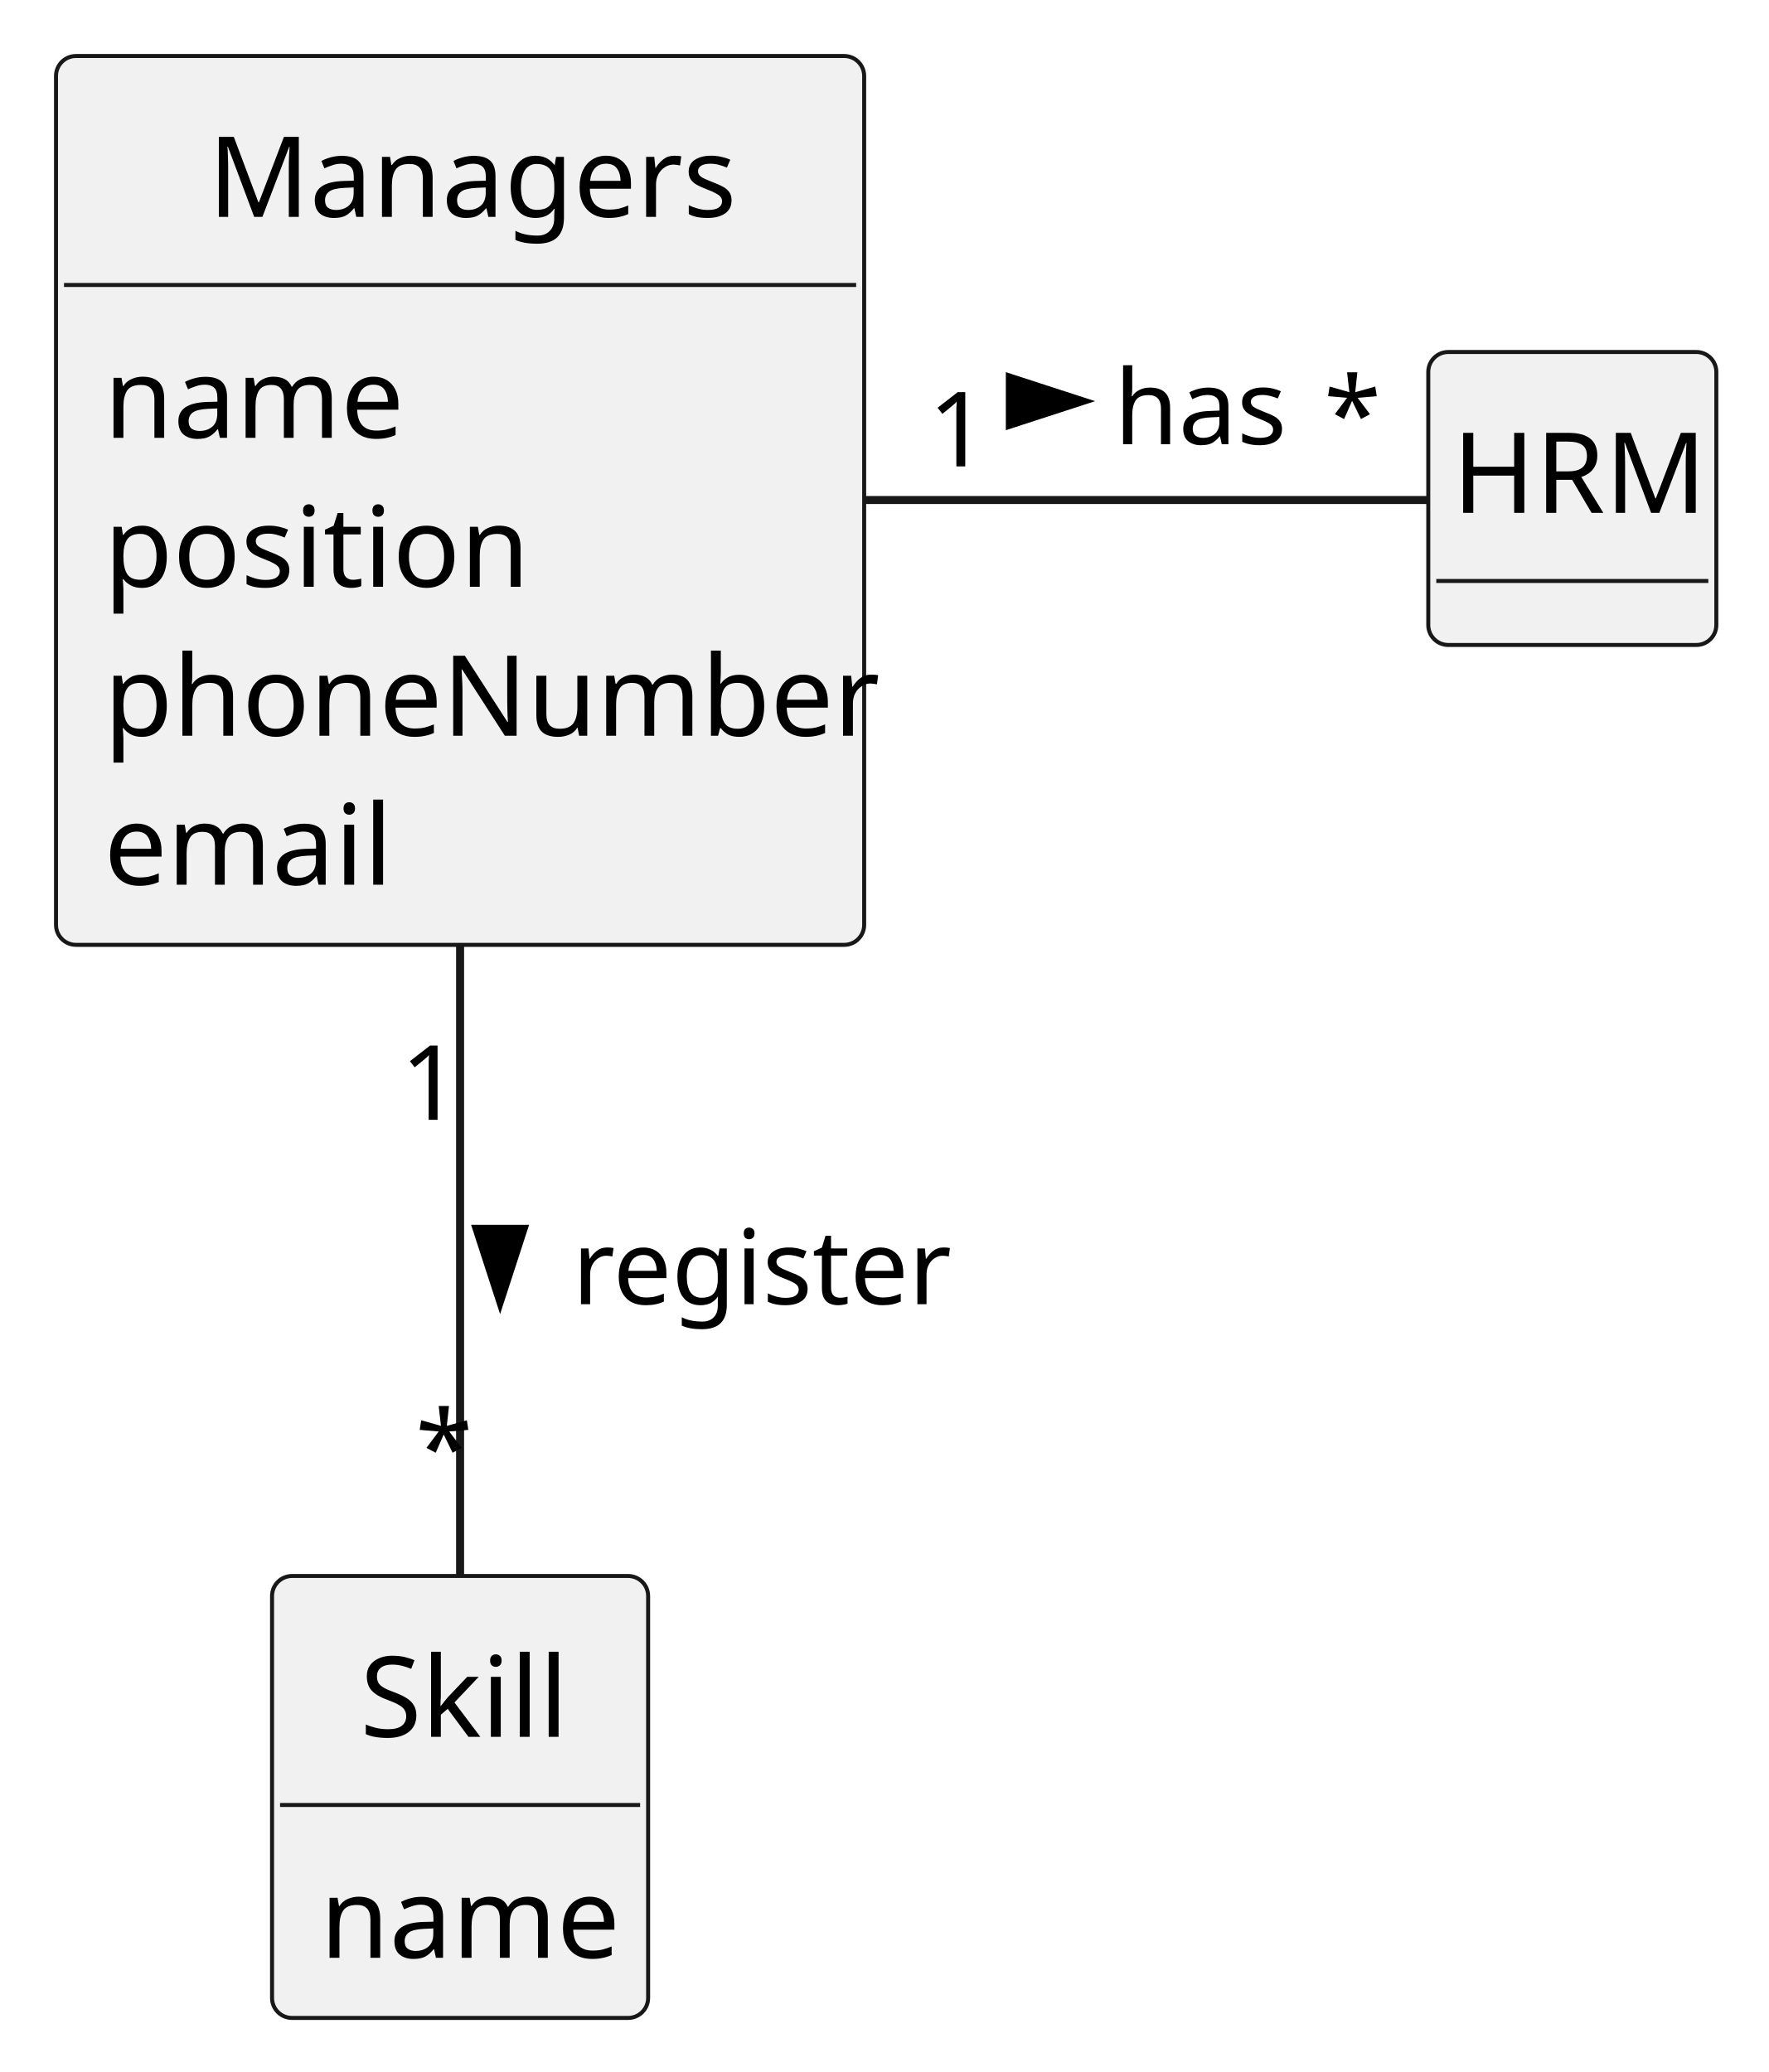
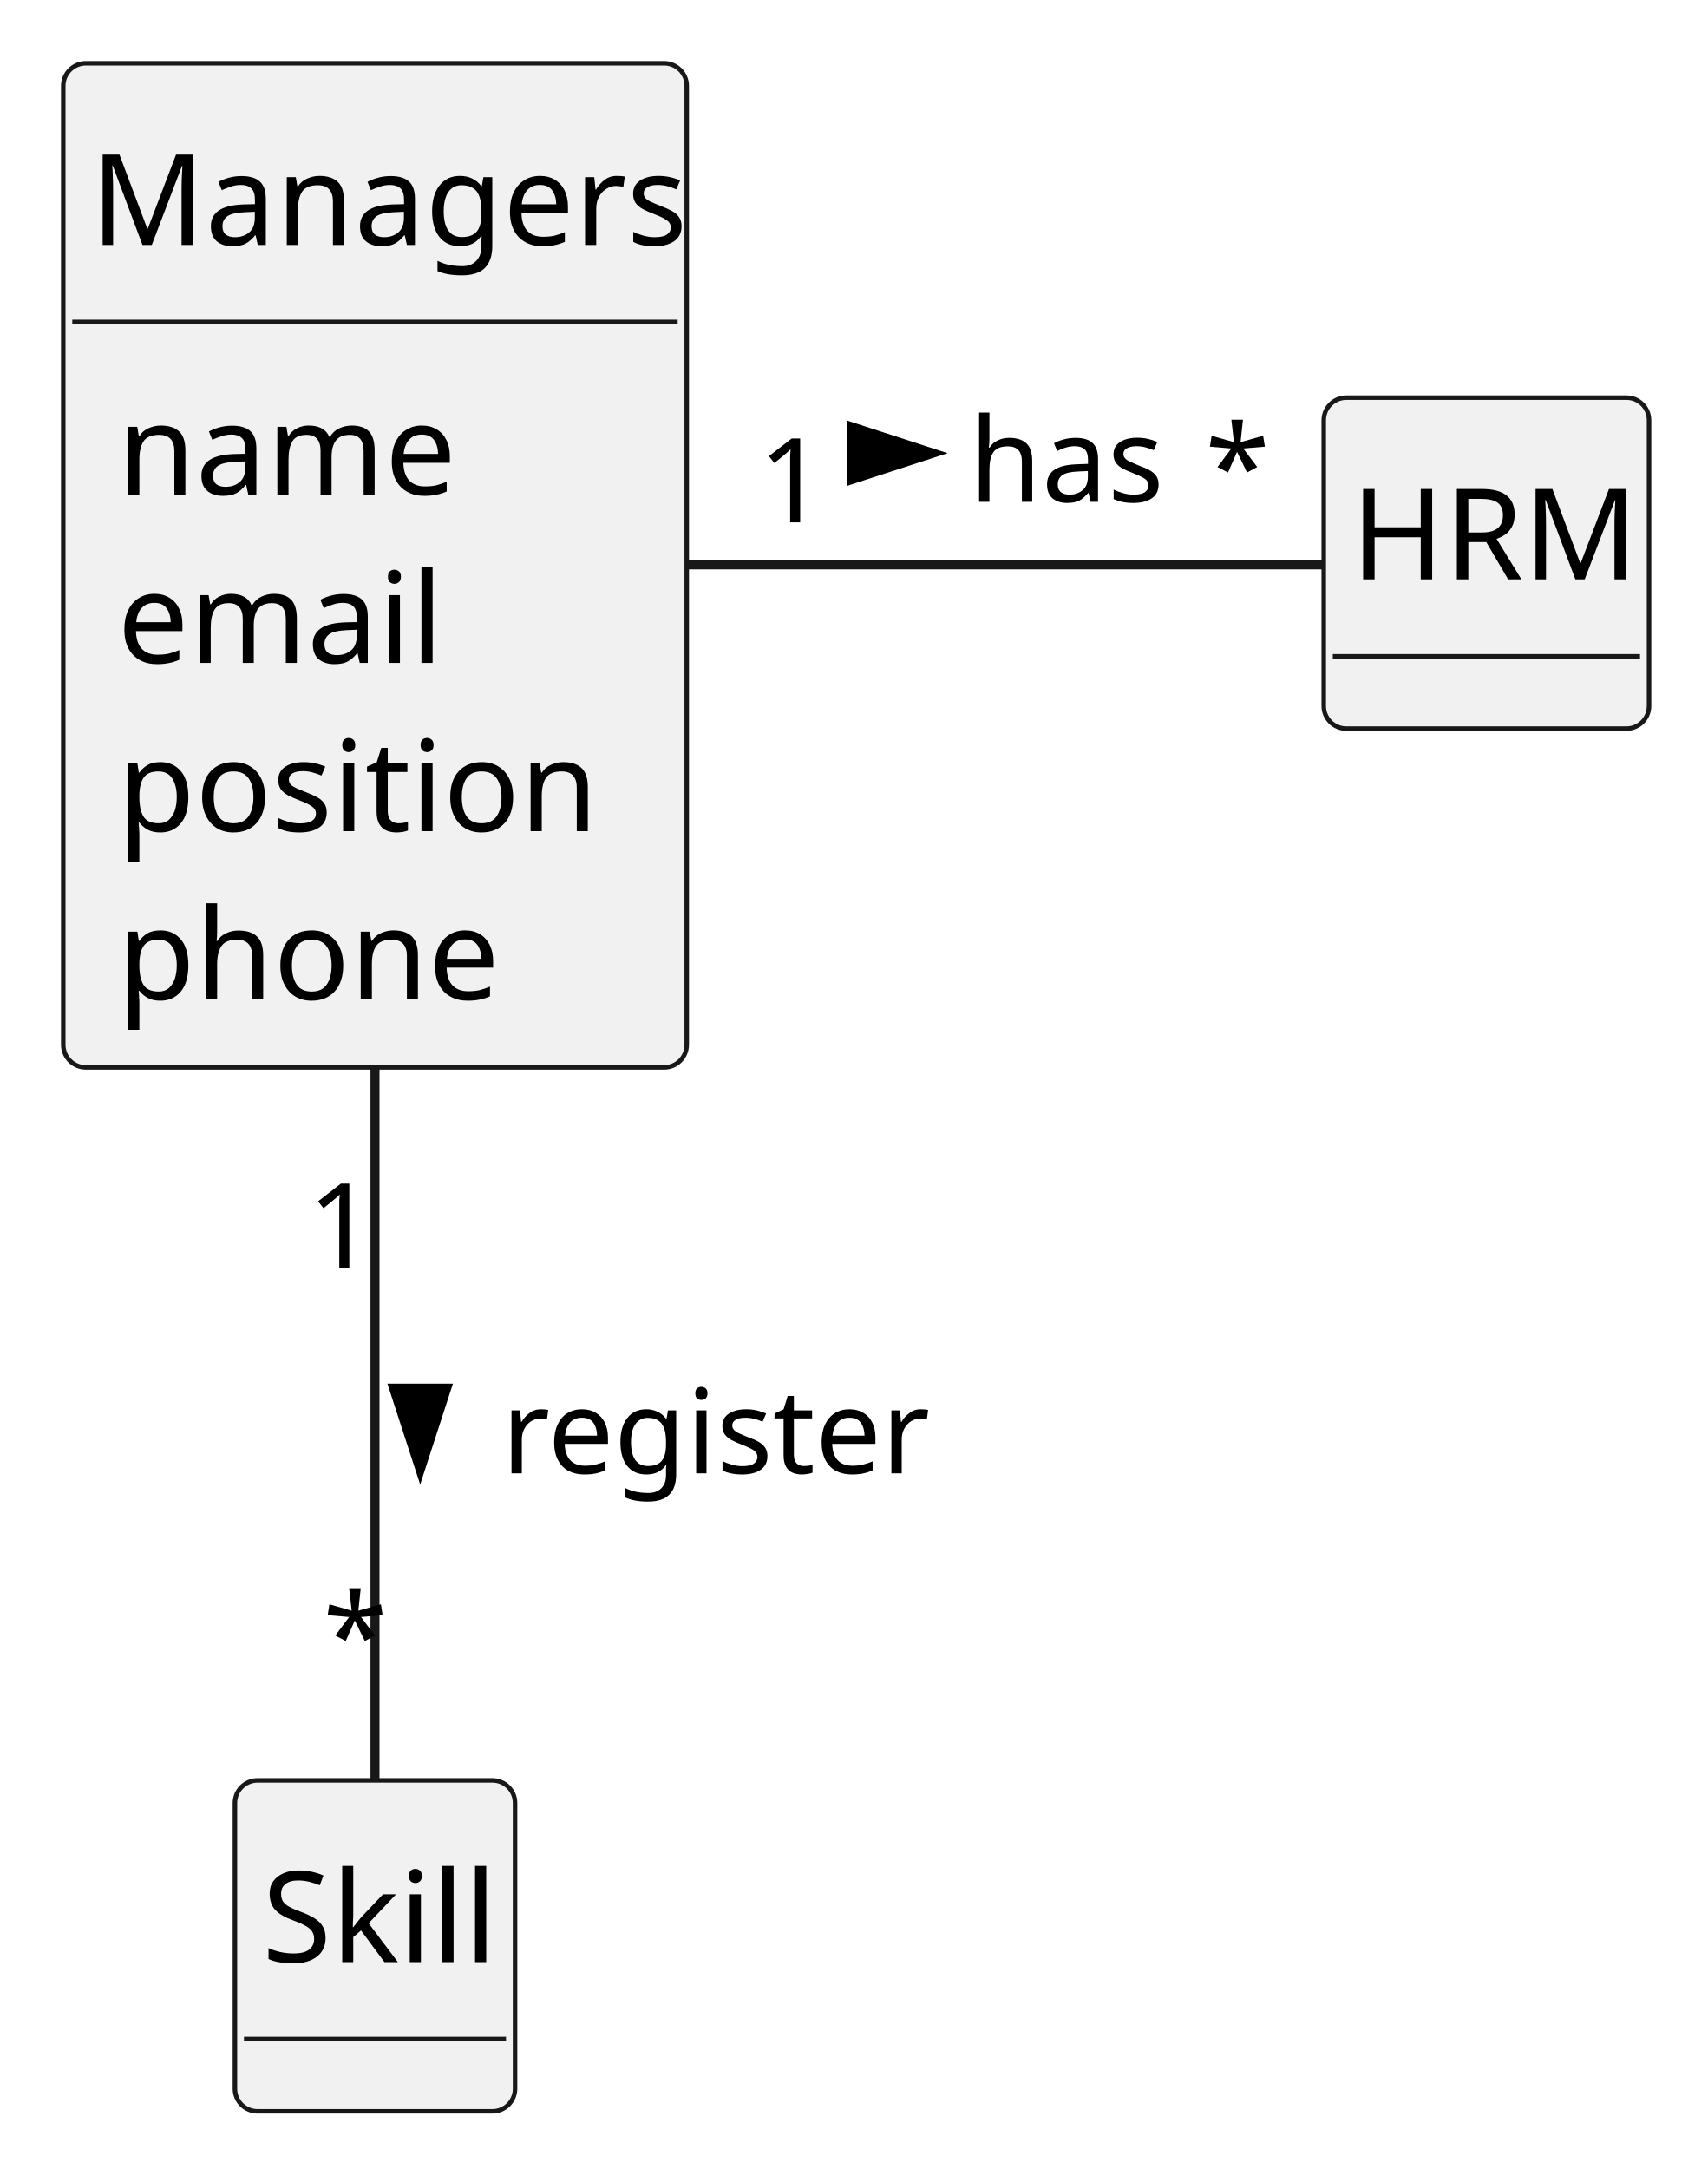
- <svg xmlns="http://www.w3.org/2000/svg" contentStyleType="text/css" height="259px" preserveAspectRatio="none" style="width:221px;height:259px;background:#FFFFFF;" version="1.1" viewBox="0 0 221 259" width="221px" zoomAndPan="magnify">
+ <svg xmlns="http://www.w3.org/2000/svg" contentStyleType="text/css" height="240px" preserveAspectRatio="none" style="width:189px;height:240px;background:#FFFFFF;" version="1.1" viewBox="0 0 189 240" width="189px" zoomAndPan="magnify">
  <defs />
  <g>
    <g id="elem_Managers">
-       <rect codeLine="13" fill="#F1F1F1" height="111.106" id="Managers" rx="2.5" ry="2.5" style="stroke:#181818;stroke-width:0.5;" width="101" x="7" y="7" />
-       <text fill="#000000" font-family="sans-serif" font-size="14" lengthAdjust="spacing" textLength="63" x="26" y="27.107">Managers</text>
-       <line style="stroke:#181818;stroke-width:0.5;" x1="8" x2="107" y1="35.621" y2="35.621" />
+       <rect codeLine="13" fill="#F1F1F1" height="111.106" id="Managers" rx="2.5" ry="2.5" style="stroke:#181818;stroke-width:0.5;" width="69" x="7" y="7" />
+       <text fill="#000000" font-family="sans-serif" font-size="14" lengthAdjust="spacing" textLength="63" x="10" y="27.107">Managers</text>
+       <line style="stroke:#181818;stroke-width:0.5;" x1="8" x2="75" y1="35.621" y2="35.621" />
      <text fill="#000000" font-family="sans-serif" font-size="14" lengthAdjust="spacing" textLength="35" x="13" y="54.728">name</text>
-       <text fill="#000000" font-family="sans-serif" font-size="14" lengthAdjust="spacing" textLength="49" x="13" y="73.35">position</text>
-       <text fill="#000000" font-family="sans-serif" font-size="14" lengthAdjust="spacing" textLength="89" x="13" y="91.971">phoneNumber</text>
-       <text fill="#000000" font-family="sans-serif" font-size="14" lengthAdjust="spacing" textLength="33" x="13" y="110.592">email</text>
+       <text fill="#000000" font-family="sans-serif" font-size="14" lengthAdjust="spacing" textLength="33" x="13" y="73.35">email</text>
+       <text fill="#000000" font-family="sans-serif" font-size="14" lengthAdjust="spacing" textLength="49" x="13" y="91.971">position</text>
+       <text fill="#000000" font-family="sans-serif" font-size="14" lengthAdjust="spacing" textLength="40" x="13" y="110.592">phone</text>
    </g>
    <g id="elem_Skill">
-       <rect codeLine="20" fill="#F1F1F1" height="55.242" id="Skill" rx="2.5" ry="2.5" style="stroke:#181818;stroke-width:0.5;" width="47" x="34" y="197" />
-       <text fill="#000000" font-family="sans-serif" font-size="14" lengthAdjust="spacing" textLength="25" x="45" y="217.107">Skill</text>
-       <line style="stroke:#181818;stroke-width:0.5;" x1="35" x2="80" y1="225.621" y2="225.621" />
-       <text fill="#000000" font-family="sans-serif" font-size="14" lengthAdjust="spacing" textLength="35" x="40" y="244.728">name</text>
+       <rect codeLine="20" fill="#F1F1F1" height="36.621" id="Skill" rx="2.5" ry="2.5" style="stroke:#181818;stroke-width:0.5;" width="31" x="26" y="197" />
+       <text fill="#000000" font-family="sans-serif" font-size="14" lengthAdjust="spacing" textLength="25" x="29" y="217.107">Skill</text>
+       <line style="stroke:#181818;stroke-width:0.5;" x1="27" x2="56" y1="225.621" y2="225.621" />
    </g>
    <g id="elem_HRM">
-       <rect codeLine="25" fill="#F1F1F1" height="36.621" id="HRM" rx="2.5" ry="2.5" style="stroke:#181818;stroke-width:0.5;" width="36" x="178.5" y="44" />
-       <text fill="#000000" font-family="sans-serif" font-size="14" lengthAdjust="spacing" textLength="30" x="181.5" y="64.107">HRM</text>
-       <line style="stroke:#181818;stroke-width:0.5;" x1="179.5" x2="213.5" y1="72.621" y2="72.621" />
+       <rect codeLine="25" fill="#F1F1F1" height="36.621" id="HRM" rx="2.5" ry="2.5" style="stroke:#181818;stroke-width:0.5;" width="36" x="146.5" y="44" />
+       <text fill="#000000" font-family="sans-serif" font-size="14" lengthAdjust="spacing" textLength="30" x="149.5" y="64.107">HRM</text>
+       <line style="stroke:#181818;stroke-width:0.5;" x1="147.5" x2="181.5" y1="72.621" y2="72.621" />
    </g>
    <g id="link_Managers_HRM">
-       <path codeLine="30" d="M108.08,62.5 C132.6,62.5 160.54,62.5 178.33,62.5 " fill="none" id="Managers-HRM" style="stroke:#181818;stroke-width:1.0;" />
-       <polygon fill="#000000" points="135.25,50.145,126.205,47.207,126.205,53.084,135.25,50.145" style="stroke:#000000;stroke-width:1.0;" />
-       <text fill="#000000" font-family="sans-serif" font-size="13" lengthAdjust="spacing" textLength="21" x="139.25" y="55.528">has</text>
-       <text fill="#000000" font-family="sans-serif" font-size="13" lengthAdjust="spacing" textLength="7" x="116.023" y="58.294">1</text>
-       <text fill="#000000" font-family="sans-serif" font-size="13" lengthAdjust="spacing" textLength="5" x="165.45" y="56.415">*</text>
+       <path codeLine="30" d="M76.09,62.5 C98.97,62.5 128.04,62.5 146.46,62.5 " fill="none" id="Managers-HRM" style="stroke:#181818;stroke-width:1.0;" />
+       <polygon fill="#000000" points="103.25,50.145,94.205,47.207,94.205,53.084,103.25,50.145" style="stroke:#000000;stroke-width:1.0;" />
+       <text fill="#000000" font-family="sans-serif" font-size="13" lengthAdjust="spacing" textLength="21" x="107.25" y="55.528">has</text>
+       <text fill="#000000" font-family="sans-serif" font-size="13" lengthAdjust="spacing" textLength="7" x="83.946" y="57.794">1</text>
+       <text fill="#000000" font-family="sans-serif" font-size="13" lengthAdjust="spacing" textLength="5" x="133.372" y="56.313">*</text>
    </g>
    <g id="link_Managers_Skill">
-       <path codeLine="32" d="M57.5,118.12 C57.5,144.73 57.5,175.53 57.5,196.93 " fill="none" id="Managers-Skill" style="stroke:#181818;stroke-width:1.0;" />
-       <polygon fill="#000000" points="62.5,162.645,65.439,153.6,59.561,153.6,62.5,162.645" style="stroke:#000000;stroke-width:1.0;" />
-       <text fill="#000000" font-family="sans-serif" font-size="13" lengthAdjust="spacing" textLength="43" x="71.5" y="163.028">register</text>
-       <text fill="#000000" font-family="sans-serif" font-size="13" lengthAdjust="spacing" textLength="7" x="50.073" y="139.974">1</text>
-       <text fill="#000000" font-family="sans-serif" font-size="13" lengthAdjust="spacing" textLength="5" x="51.922" y="185.623">*</text>
+       <path codeLine="32" d="M41.5,118.01 C41.5,145.72 41.5,177.53 41.5,196.81 " fill="none" id="Managers-Skill" style="stroke:#181818;stroke-width:1.0;" />
+       <polygon fill="#000000" points="46.5,162.645,49.439,153.6,43.561,153.6,46.5,162.645" style="stroke:#000000;stroke-width:1.0;" />
+       <text fill="#000000" font-family="sans-serif" font-size="13" lengthAdjust="spacing" textLength="43" x="55.5" y="163.028">register</text>
+       <text fill="#000000" font-family="sans-serif" font-size="13" lengthAdjust="spacing" textLength="7" x="34.052" y="140.251">1</text>
+       <text fill="#000000" font-family="sans-serif" font-size="13" lengthAdjust="spacing" textLength="5" x="35.734" y="185.614">*</text>
    </g>
  </g>
</svg>
